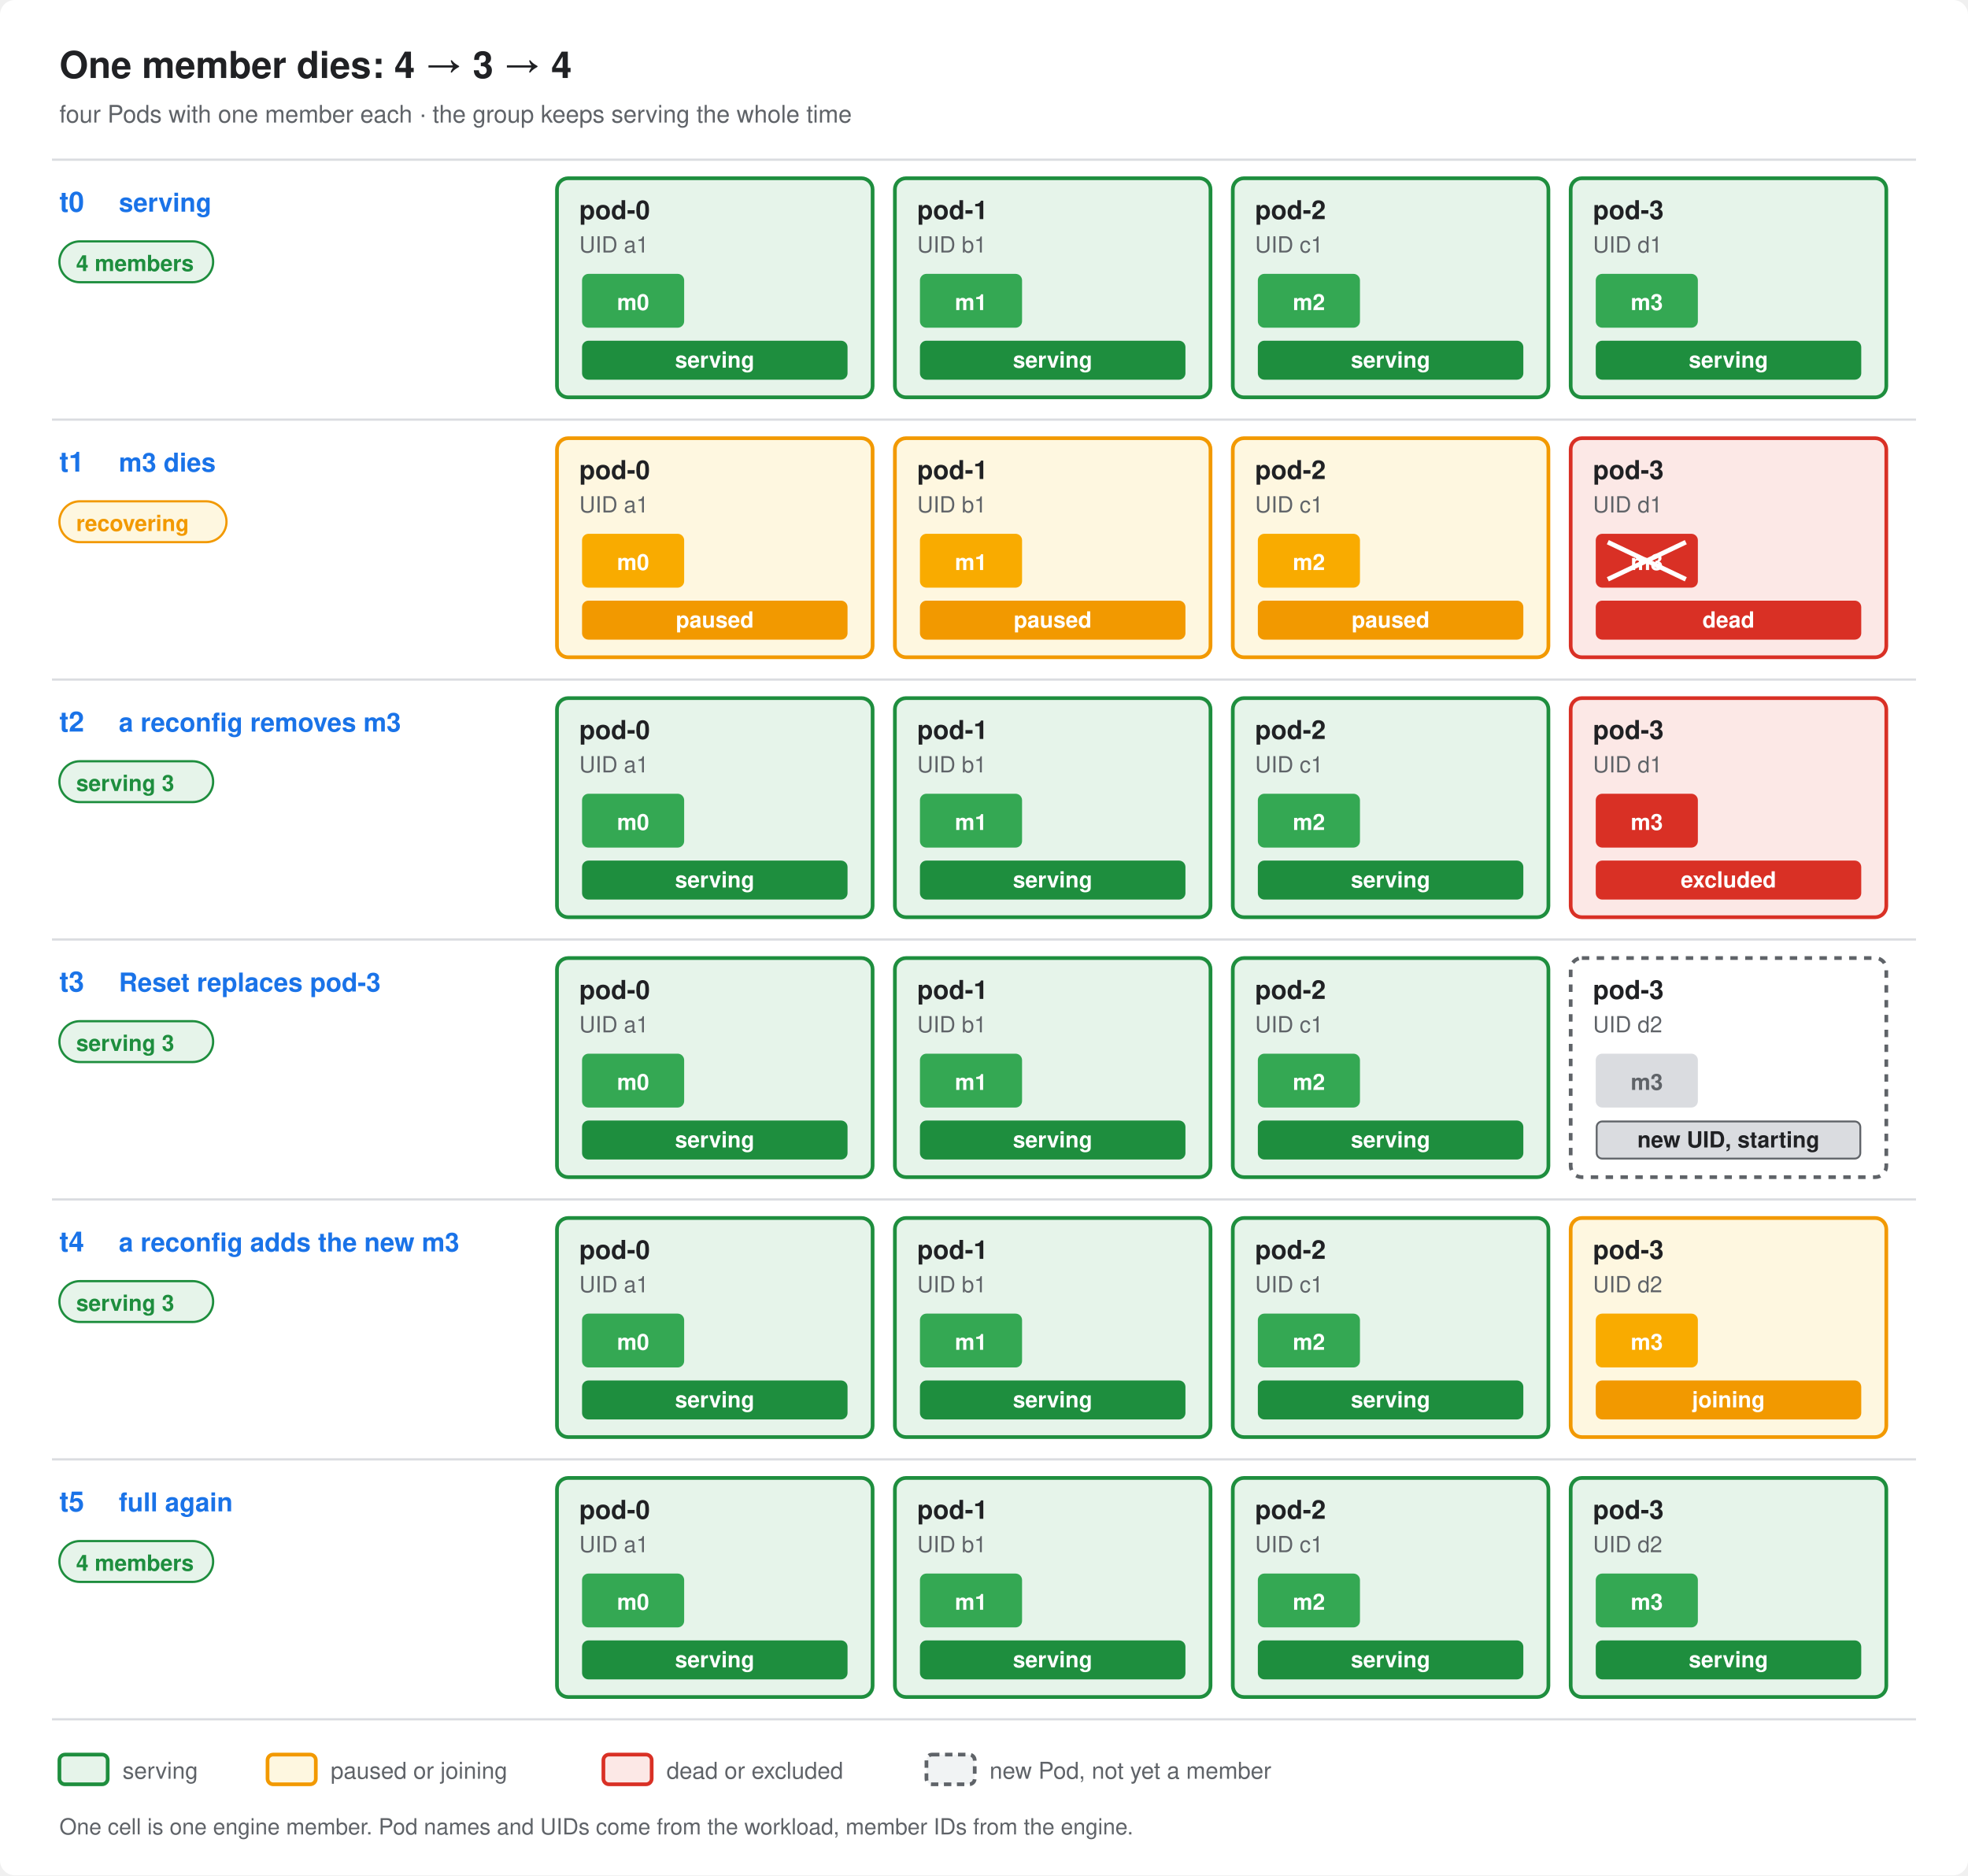
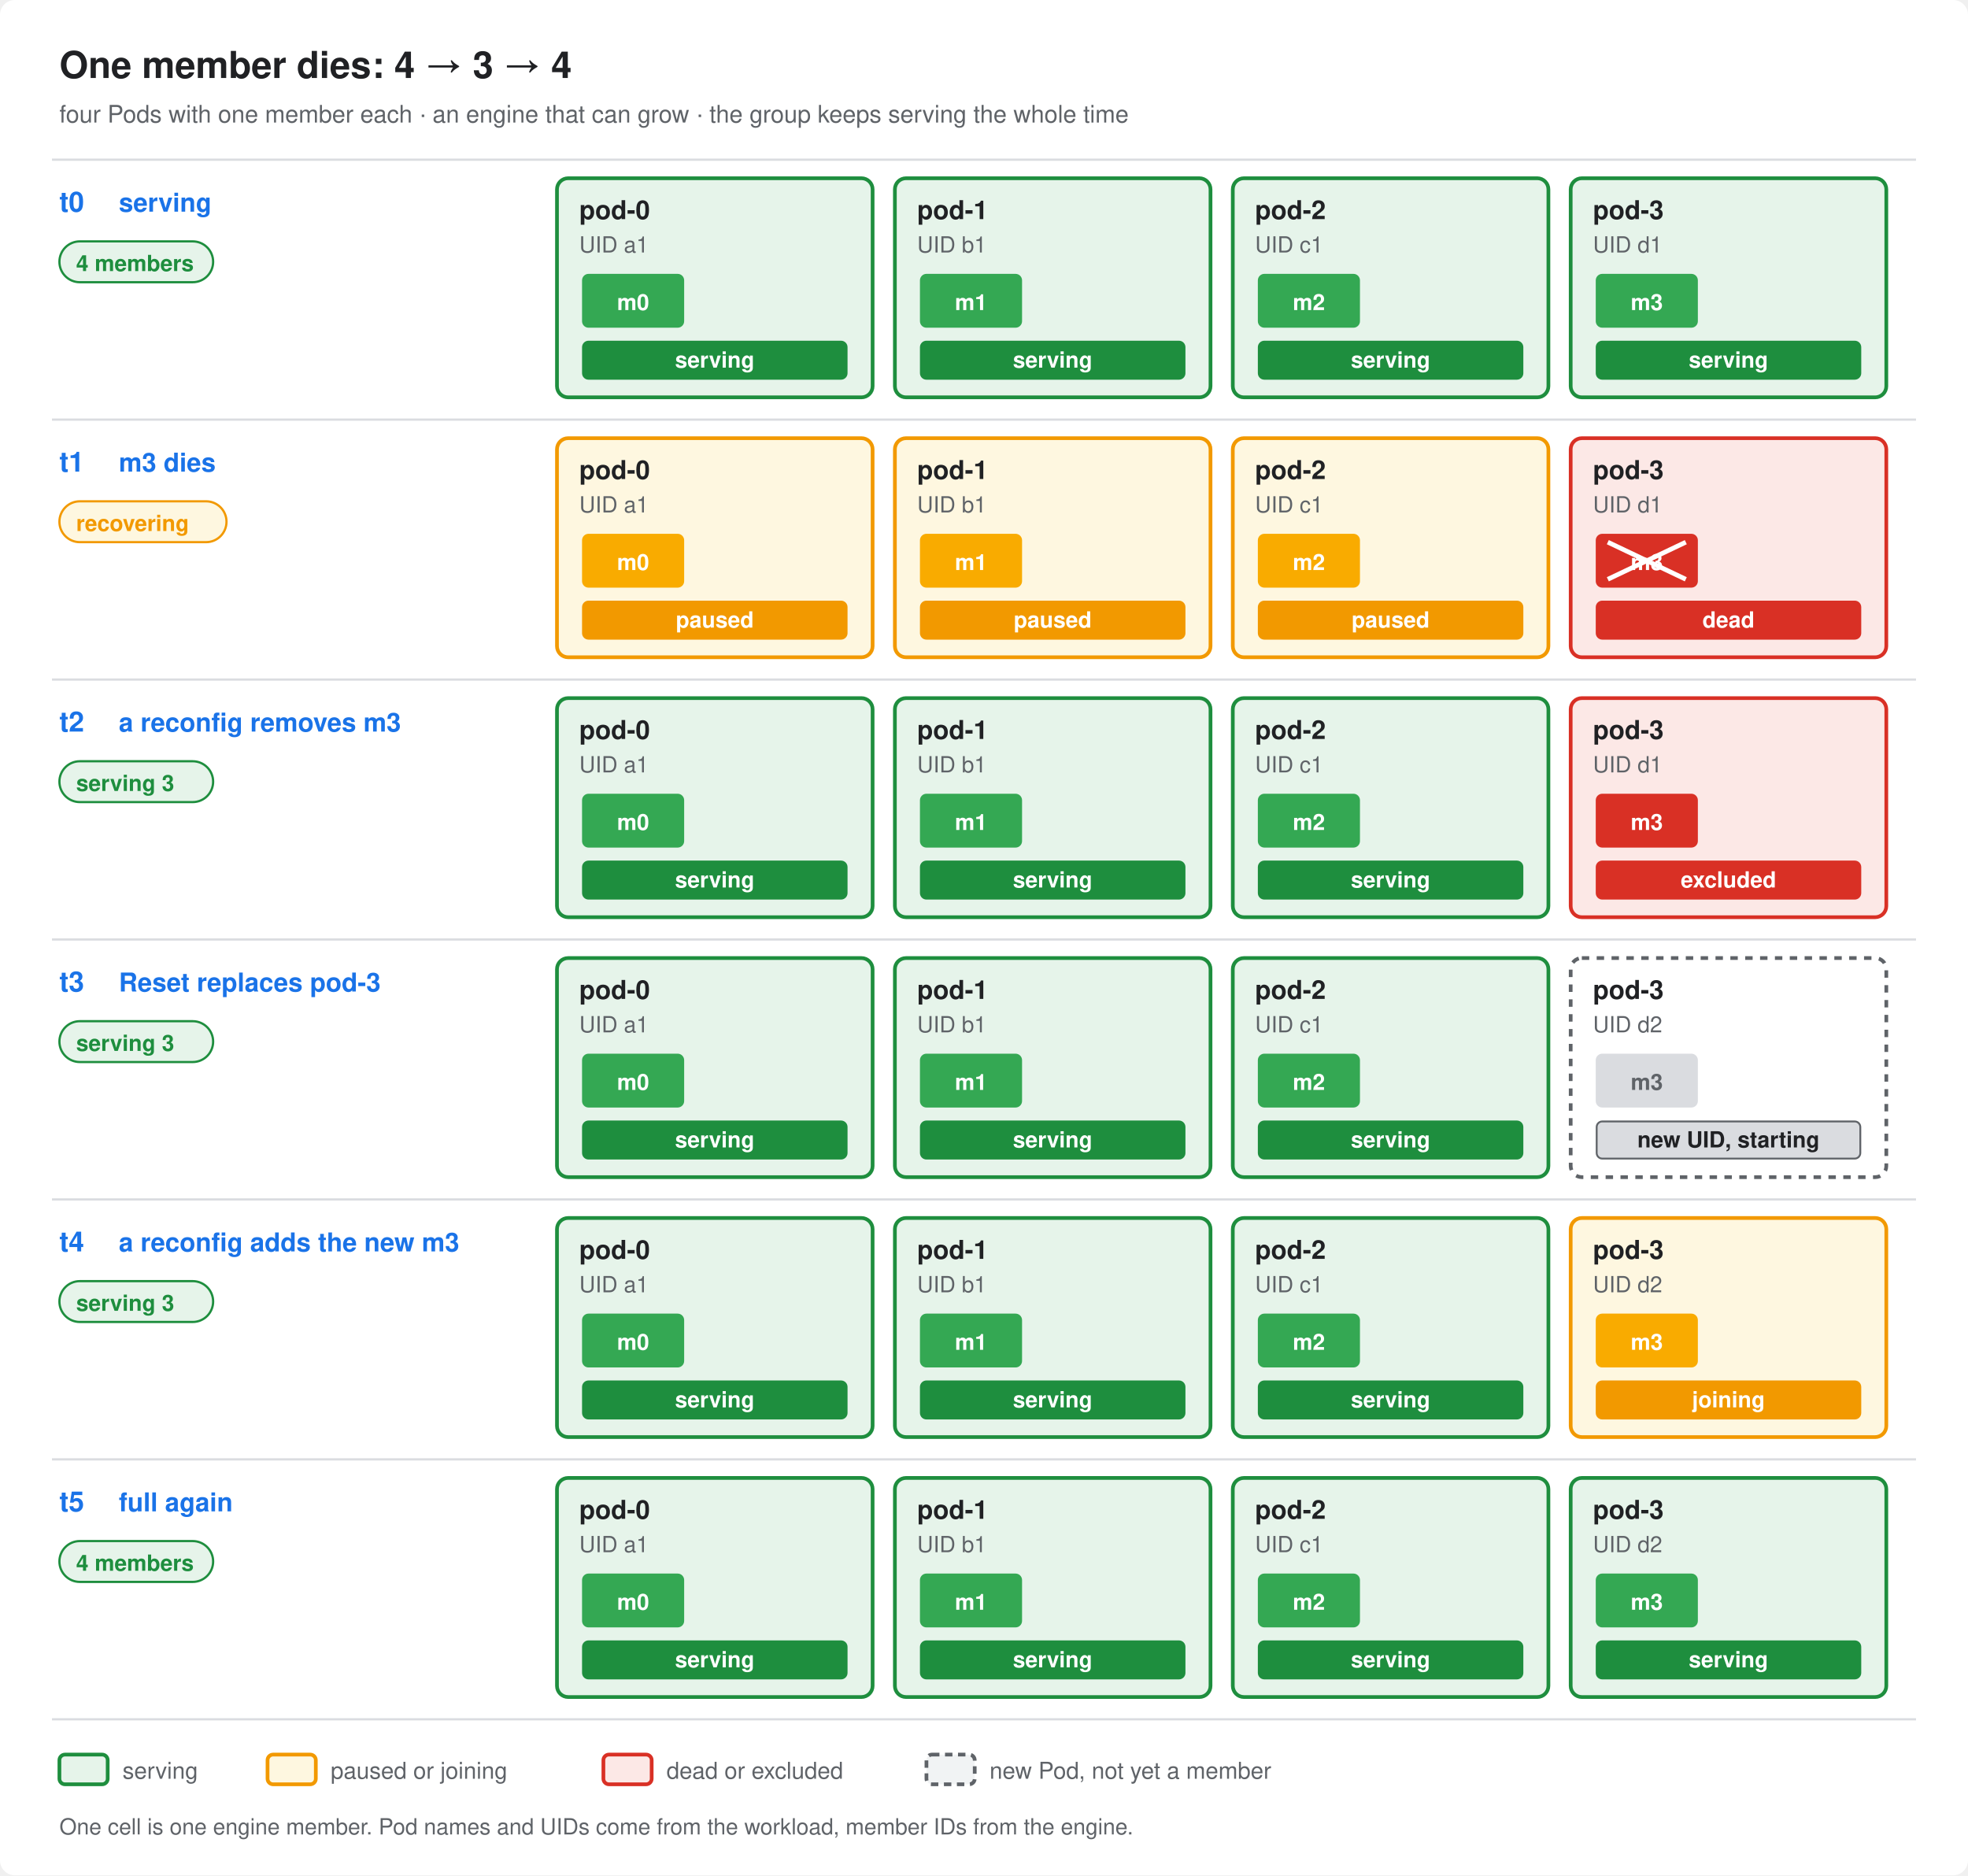
<svg xmlns="http://www.w3.org/2000/svg" width="1060" height="1010" viewBox="0 0 1060 1010" font-family="-apple-system, 'Segoe UI', Helvetica, Arial, sans-serif">
  <rect width="100%" height="100%" rx="8" fill="#ffffff" />
  <text x="32.0" y="42.0" font-size="20" fill="#202124" text-anchor="start" font-weight="700" xml:space="preserve">One member dies: 4 → 3 → 4</text>
-   <text x="32.0" y="66.0" font-size="13" fill="#5f6368" text-anchor="start" xml:space="preserve">four Pods with one member each · the group keeps serving the whole time</text>
+   <text x="32.0" y="66.0" font-size="13" fill="#5f6368" text-anchor="start" xml:space="preserve">four Pods with one member each · an engine that can grow · the group keeps serving the whole time</text>
  <line x1="28.0" y1="86.0" x2="1032.0" y2="86.0" stroke="#dadce0" stroke-width="1.2" />
  <text x="32.0" y="114.0" font-size="15" fill="#1a73e8" text-anchor="start" font-weight="700" xml:space="preserve">t0</text>
  <text x="64.0" y="114.0" font-size="14" fill="#1a73e8" text-anchor="start" font-weight="700" xml:space="preserve">serving</text>
  <rect x="32.0" y="130.0" width="82.8" height="22.0" rx="11" fill="#e6f4ea" stroke="#1e8e3e" stroke-width="1.2" />
  <text x="41.0" y="146.0" font-size="12" fill="#1e8e3e" text-anchor="start" font-weight="700" xml:space="preserve">4 members</text>
  <rect x="300.0" y="96.0" width="170.0" height="118.0" rx="6" fill="#e6f4ea" stroke="#1e8e3e" stroke-width="2" />
  <text x="312.0" y="118.0" font-size="14" fill="#202124" text-anchor="start" font-weight="700" xml:space="preserve">pod-0</text>
  <text x="312.0" y="136.0" font-size="12" fill="#5f6368" text-anchor="start" xml:space="preserve">UID a1</text>
  <rect x="314.0" y="148.0" width="54.0" height="28.0" rx="3" fill="#34a853" stroke="#34a853" stroke-width="1" />
  <text x="341.0" y="167.0" font-size="12" fill="#ffffff" text-anchor="middle" font-weight="700" xml:space="preserve">m0</text>
  <rect x="314.0" y="184.0" width="142.0" height="20.0" rx="3" fill="#1e8e3e" stroke="#1e8e3e" stroke-width="1" />
  <text x="385.0" y="198.0" font-size="12" fill="#ffffff" text-anchor="middle" font-weight="700" xml:space="preserve">serving</text>
  <rect x="482.0" y="96.0" width="170.0" height="118.0" rx="6" fill="#e6f4ea" stroke="#1e8e3e" stroke-width="2" />
  <text x="494.0" y="118.0" font-size="14" fill="#202124" text-anchor="start" font-weight="700" xml:space="preserve">pod-1</text>
  <text x="494.0" y="136.0" font-size="12" fill="#5f6368" text-anchor="start" xml:space="preserve">UID b1</text>
  <rect x="496.0" y="148.0" width="54.0" height="28.0" rx="3" fill="#34a853" stroke="#34a853" stroke-width="1" />
  <text x="523.0" y="167.0" font-size="12" fill="#ffffff" text-anchor="middle" font-weight="700" xml:space="preserve">m1</text>
  <rect x="496.0" y="184.0" width="142.0" height="20.0" rx="3" fill="#1e8e3e" stroke="#1e8e3e" stroke-width="1" />
  <text x="567.0" y="198.0" font-size="12" fill="#ffffff" text-anchor="middle" font-weight="700" xml:space="preserve">serving</text>
  <rect x="664.0" y="96.0" width="170.0" height="118.0" rx="6" fill="#e6f4ea" stroke="#1e8e3e" stroke-width="2" />
  <text x="676.0" y="118.0" font-size="14" fill="#202124" text-anchor="start" font-weight="700" xml:space="preserve">pod-2</text>
  <text x="676.0" y="136.0" font-size="12" fill="#5f6368" text-anchor="start" xml:space="preserve">UID c1</text>
  <rect x="678.0" y="148.0" width="54.0" height="28.0" rx="3" fill="#34a853" stroke="#34a853" stroke-width="1" />
  <text x="705.0" y="167.0" font-size="12" fill="#ffffff" text-anchor="middle" font-weight="700" xml:space="preserve">m2</text>
  <rect x="678.0" y="184.0" width="142.0" height="20.0" rx="3" fill="#1e8e3e" stroke="#1e8e3e" stroke-width="1" />
  <text x="749.0" y="198.0" font-size="12" fill="#ffffff" text-anchor="middle" font-weight="700" xml:space="preserve">serving</text>
  <rect x="846.0" y="96.0" width="170.0" height="118.0" rx="6" fill="#e6f4ea" stroke="#1e8e3e" stroke-width="2" />
  <text x="858.0" y="118.0" font-size="14" fill="#202124" text-anchor="start" font-weight="700" xml:space="preserve">pod-3</text>
  <text x="858.0" y="136.0" font-size="12" fill="#5f6368" text-anchor="start" xml:space="preserve">UID d1</text>
  <rect x="860.0" y="148.0" width="54.0" height="28.0" rx="3" fill="#34a853" stroke="#34a853" stroke-width="1" />
  <text x="887.0" y="167.0" font-size="12" fill="#ffffff" text-anchor="middle" font-weight="700" xml:space="preserve">m3</text>
  <rect x="860.0" y="184.0" width="142.0" height="20.0" rx="3" fill="#1e8e3e" stroke="#1e8e3e" stroke-width="1" />
  <text x="931.0" y="198.0" font-size="12" fill="#ffffff" text-anchor="middle" font-weight="700" xml:space="preserve">serving</text>
  <line x1="28.0" y1="226.0" x2="1032.0" y2="226.0" stroke="#dadce0" stroke-width="1.2" />
  <text x="32.0" y="254.0" font-size="15" fill="#1a73e8" text-anchor="start" font-weight="700" xml:space="preserve">t1</text>
  <text x="64.0" y="254.0" font-size="14" fill="#1a73e8" text-anchor="start" font-weight="700" xml:space="preserve">m3 dies</text>
  <rect x="32.0" y="270.0" width="90.0" height="22.0" rx="11" fill="#fef7e0" stroke="#f29900" stroke-width="1.2" />
  <text x="41.0" y="286.0" font-size="12" fill="#f29900" text-anchor="start" font-weight="700" xml:space="preserve">recovering</text>
  <rect x="300.0" y="236.0" width="170.0" height="118.0" rx="6" fill="#fef7e0" stroke="#f29900" stroke-width="2" />
  <text x="312.0" y="258.0" font-size="14" fill="#202124" text-anchor="start" font-weight="700" xml:space="preserve">pod-0</text>
  <text x="312.0" y="276.0" font-size="12" fill="#5f6368" text-anchor="start" xml:space="preserve">UID a1</text>
  <rect x="314.0" y="288.0" width="54.0" height="28.0" rx="3" fill="#f9ab00" stroke="#f9ab00" stroke-width="1" />
  <text x="341.0" y="307.0" font-size="12" fill="#ffffff" text-anchor="middle" font-weight="700" xml:space="preserve">m0</text>
  <rect x="314.0" y="324.0" width="142.0" height="20.0" rx="3" fill="#f29900" stroke="#f29900" stroke-width="1" />
  <text x="385.0" y="338.0" font-size="12" fill="#ffffff" text-anchor="middle" font-weight="700" xml:space="preserve">paused</text>
  <rect x="482.0" y="236.0" width="170.0" height="118.0" rx="6" fill="#fef7e0" stroke="#f29900" stroke-width="2" />
  <text x="494.0" y="258.0" font-size="14" fill="#202124" text-anchor="start" font-weight="700" xml:space="preserve">pod-1</text>
  <text x="494.0" y="276.0" font-size="12" fill="#5f6368" text-anchor="start" xml:space="preserve">UID b1</text>
  <rect x="496.0" y="288.0" width="54.0" height="28.0" rx="3" fill="#f9ab00" stroke="#f9ab00" stroke-width="1" />
  <text x="523.0" y="307.0" font-size="12" fill="#ffffff" text-anchor="middle" font-weight="700" xml:space="preserve">m1</text>
  <rect x="496.0" y="324.0" width="142.0" height="20.0" rx="3" fill="#f29900" stroke="#f29900" stroke-width="1" />
  <text x="567.0" y="338.0" font-size="12" fill="#ffffff" text-anchor="middle" font-weight="700" xml:space="preserve">paused</text>
  <rect x="664.0" y="236.0" width="170.0" height="118.0" rx="6" fill="#fef7e0" stroke="#f29900" stroke-width="2" />
  <text x="676.0" y="258.0" font-size="14" fill="#202124" text-anchor="start" font-weight="700" xml:space="preserve">pod-2</text>
  <text x="676.0" y="276.0" font-size="12" fill="#5f6368" text-anchor="start" xml:space="preserve">UID c1</text>
  <rect x="678.0" y="288.0" width="54.0" height="28.0" rx="3" fill="#f9ab00" stroke="#f9ab00" stroke-width="1" />
  <text x="705.0" y="307.0" font-size="12" fill="#ffffff" text-anchor="middle" font-weight="700" xml:space="preserve">m2</text>
  <rect x="678.0" y="324.0" width="142.0" height="20.0" rx="3" fill="#f29900" stroke="#f29900" stroke-width="1" />
  <text x="749.0" y="338.0" font-size="12" fill="#ffffff" text-anchor="middle" font-weight="700" xml:space="preserve">paused</text>
  <rect x="846.0" y="236.0" width="170.0" height="118.0" rx="6" fill="#fce8e6" stroke="#d93025" stroke-width="2" />
  <text x="858.0" y="258.0" font-size="14" fill="#202124" text-anchor="start" font-weight="700" xml:space="preserve">pod-3</text>
  <text x="858.0" y="276.0" font-size="12" fill="#5f6368" text-anchor="start" xml:space="preserve">UID d1</text>
  <rect x="860.0" y="288.0" width="54.0" height="28.0" rx="3" fill="#d93025" stroke="#d93025" stroke-width="1" />
  <text x="887.0" y="307.0" font-size="12" fill="#ffffff" text-anchor="middle" font-weight="700" xml:space="preserve">m3</text>
  <line x1="866.0" y1="292.0" x2="908.0" y2="312.0" stroke="#ffffff" stroke-width="2.5" />
  <line x1="908.0" y1="292.0" x2="866.0" y2="312.0" stroke="#ffffff" stroke-width="2.5" />
  <rect x="860.0" y="324.0" width="142.0" height="20.0" rx="3" fill="#d93025" stroke="#d93025" stroke-width="1" />
  <text x="931.0" y="338.0" font-size="12" fill="#ffffff" text-anchor="middle" font-weight="700" xml:space="preserve">dead</text>
  <line x1="28.0" y1="366.0" x2="1032.0" y2="366.0" stroke="#dadce0" stroke-width="1.2" />
  <text x="32.0" y="394.0" font-size="15" fill="#1a73e8" text-anchor="start" font-weight="700" xml:space="preserve">t2</text>
  <text x="64.0" y="394.0" font-size="14" fill="#1a73e8" text-anchor="start" font-weight="700" xml:space="preserve">a reconfig removes m3</text>
  <rect x="32.0" y="410.0" width="82.8" height="22.0" rx="11" fill="#e6f4ea" stroke="#1e8e3e" stroke-width="1.2" />
  <text x="41.0" y="426.0" font-size="12" fill="#1e8e3e" text-anchor="start" font-weight="700" xml:space="preserve">serving 3</text>
  <rect x="300.0" y="376.0" width="170.0" height="118.0" rx="6" fill="#e6f4ea" stroke="#1e8e3e" stroke-width="2" />
  <text x="312.0" y="398.0" font-size="14" fill="#202124" text-anchor="start" font-weight="700" xml:space="preserve">pod-0</text>
  <text x="312.0" y="416.0" font-size="12" fill="#5f6368" text-anchor="start" xml:space="preserve">UID a1</text>
  <rect x="314.0" y="428.0" width="54.0" height="28.0" rx="3" fill="#34a853" stroke="#34a853" stroke-width="1" />
  <text x="341.0" y="447.0" font-size="12" fill="#ffffff" text-anchor="middle" font-weight="700" xml:space="preserve">m0</text>
  <rect x="314.0" y="464.0" width="142.0" height="20.0" rx="3" fill="#1e8e3e" stroke="#1e8e3e" stroke-width="1" />
  <text x="385.0" y="478.0" font-size="12" fill="#ffffff" text-anchor="middle" font-weight="700" xml:space="preserve">serving</text>
  <rect x="482.0" y="376.0" width="170.0" height="118.0" rx="6" fill="#e6f4ea" stroke="#1e8e3e" stroke-width="2" />
  <text x="494.0" y="398.0" font-size="14" fill="#202124" text-anchor="start" font-weight="700" xml:space="preserve">pod-1</text>
  <text x="494.0" y="416.0" font-size="12" fill="#5f6368" text-anchor="start" xml:space="preserve">UID b1</text>
  <rect x="496.0" y="428.0" width="54.0" height="28.0" rx="3" fill="#34a853" stroke="#34a853" stroke-width="1" />
  <text x="523.0" y="447.0" font-size="12" fill="#ffffff" text-anchor="middle" font-weight="700" xml:space="preserve">m1</text>
  <rect x="496.0" y="464.0" width="142.0" height="20.0" rx="3" fill="#1e8e3e" stroke="#1e8e3e" stroke-width="1" />
  <text x="567.0" y="478.0" font-size="12" fill="#ffffff" text-anchor="middle" font-weight="700" xml:space="preserve">serving</text>
  <rect x="664.0" y="376.0" width="170.0" height="118.0" rx="6" fill="#e6f4ea" stroke="#1e8e3e" stroke-width="2" />
  <text x="676.0" y="398.0" font-size="14" fill="#202124" text-anchor="start" font-weight="700" xml:space="preserve">pod-2</text>
  <text x="676.0" y="416.0" font-size="12" fill="#5f6368" text-anchor="start" xml:space="preserve">UID c1</text>
  <rect x="678.0" y="428.0" width="54.0" height="28.0" rx="3" fill="#34a853" stroke="#34a853" stroke-width="1" />
  <text x="705.0" y="447.0" font-size="12" fill="#ffffff" text-anchor="middle" font-weight="700" xml:space="preserve">m2</text>
  <rect x="678.0" y="464.0" width="142.0" height="20.0" rx="3" fill="#1e8e3e" stroke="#1e8e3e" stroke-width="1" />
  <text x="749.0" y="478.0" font-size="12" fill="#ffffff" text-anchor="middle" font-weight="700" xml:space="preserve">serving</text>
  <rect x="846.0" y="376.0" width="170.0" height="118.0" rx="6" fill="#fce8e6" stroke="#d93025" stroke-width="2" />
  <text x="858.0" y="398.0" font-size="14" fill="#202124" text-anchor="start" font-weight="700" xml:space="preserve">pod-3</text>
  <text x="858.0" y="416.0" font-size="12" fill="#5f6368" text-anchor="start" xml:space="preserve">UID d1</text>
  <rect x="860.0" y="428.0" width="54.0" height="28.0" rx="3" fill="#d93025" stroke="#d93025" stroke-width="1" />
  <text x="887.0" y="447.0" font-size="12" fill="#ffffff" text-anchor="middle" font-weight="700" xml:space="preserve">m3</text>
  <rect x="860.0" y="464.0" width="142.0" height="20.0" rx="3" fill="#d93025" stroke="#d93025" stroke-width="1" />
  <text x="931.0" y="478.0" font-size="12" fill="#ffffff" text-anchor="middle" font-weight="700" xml:space="preserve">excluded</text>
  <line x1="28.0" y1="506.0" x2="1032.0" y2="506.0" stroke="#dadce0" stroke-width="1.2" />
  <text x="32.0" y="534.0" font-size="15" fill="#1a73e8" text-anchor="start" font-weight="700" xml:space="preserve">t3</text>
  <text x="64.0" y="534.0" font-size="14" fill="#1a73e8" text-anchor="start" font-weight="700" xml:space="preserve">Reset replaces pod-3</text>
  <rect x="32.0" y="550.0" width="82.8" height="22.0" rx="11" fill="#e6f4ea" stroke="#1e8e3e" stroke-width="1.2" />
  <text x="41.0" y="566.0" font-size="12" fill="#1e8e3e" text-anchor="start" font-weight="700" xml:space="preserve">serving 3</text>
  <rect x="300.0" y="516.0" width="170.0" height="118.0" rx="6" fill="#e6f4ea" stroke="#1e8e3e" stroke-width="2" />
  <text x="312.0" y="538.0" font-size="14" fill="#202124" text-anchor="start" font-weight="700" xml:space="preserve">pod-0</text>
  <text x="312.0" y="556.0" font-size="12" fill="#5f6368" text-anchor="start" xml:space="preserve">UID a1</text>
  <rect x="314.0" y="568.0" width="54.0" height="28.0" rx="3" fill="#34a853" stroke="#34a853" stroke-width="1" />
  <text x="341.0" y="587.0" font-size="12" fill="#ffffff" text-anchor="middle" font-weight="700" xml:space="preserve">m0</text>
  <rect x="314.0" y="604.0" width="142.0" height="20.0" rx="3" fill="#1e8e3e" stroke="#1e8e3e" stroke-width="1" />
  <text x="385.0" y="618.0" font-size="12" fill="#ffffff" text-anchor="middle" font-weight="700" xml:space="preserve">serving</text>
  <rect x="482.0" y="516.0" width="170.0" height="118.0" rx="6" fill="#e6f4ea" stroke="#1e8e3e" stroke-width="2" />
  <text x="494.0" y="538.0" font-size="14" fill="#202124" text-anchor="start" font-weight="700" xml:space="preserve">pod-1</text>
  <text x="494.0" y="556.0" font-size="12" fill="#5f6368" text-anchor="start" xml:space="preserve">UID b1</text>
  <rect x="496.0" y="568.0" width="54.0" height="28.0" rx="3" fill="#34a853" stroke="#34a853" stroke-width="1" />
  <text x="523.0" y="587.0" font-size="12" fill="#ffffff" text-anchor="middle" font-weight="700" xml:space="preserve">m1</text>
  <rect x="496.0" y="604.0" width="142.0" height="20.0" rx="3" fill="#1e8e3e" stroke="#1e8e3e" stroke-width="1" />
  <text x="567.0" y="618.0" font-size="12" fill="#ffffff" text-anchor="middle" font-weight="700" xml:space="preserve">serving</text>
  <rect x="664.0" y="516.0" width="170.0" height="118.0" rx="6" fill="#e6f4ea" stroke="#1e8e3e" stroke-width="2" />
  <text x="676.0" y="538.0" font-size="14" fill="#202124" text-anchor="start" font-weight="700" xml:space="preserve">pod-2</text>
  <text x="676.0" y="556.0" font-size="12" fill="#5f6368" text-anchor="start" xml:space="preserve">UID c1</text>
  <rect x="678.0" y="568.0" width="54.0" height="28.0" rx="3" fill="#34a853" stroke="#34a853" stroke-width="1" />
  <text x="705.0" y="587.0" font-size="12" fill="#ffffff" text-anchor="middle" font-weight="700" xml:space="preserve">m2</text>
  <rect x="678.0" y="604.0" width="142.0" height="20.0" rx="3" fill="#1e8e3e" stroke="#1e8e3e" stroke-width="1" />
  <text x="749.0" y="618.0" font-size="12" fill="#ffffff" text-anchor="middle" font-weight="700" xml:space="preserve">serving</text>
  <rect x="846.0" y="516.0" width="170.0" height="118.0" rx="6" fill="#ffffff" stroke="#5f6368" stroke-width="2" stroke-dasharray="4 4" />
  <text x="858.0" y="538.0" font-size="14" fill="#202124" text-anchor="start" font-weight="700" xml:space="preserve">pod-3</text>
  <text x="858.0" y="556.0" font-size="12" fill="#5f6368" text-anchor="start" xml:space="preserve">UID d2</text>
  <rect x="860.0" y="568.0" width="54.0" height="28.0" rx="3" fill="#dadce0" stroke="#dadce0" stroke-width="1" />
  <text x="887.0" y="587.0" font-size="12" fill="#5f6368" text-anchor="middle" font-weight="700" xml:space="preserve">m3</text>
  <rect x="860.0" y="604.0" width="142.0" height="20.0" rx="3" fill="#dadce0" stroke="#5f6368" stroke-width="1" />
  <text x="931.0" y="618.0" font-size="12" fill="#202124" text-anchor="middle" font-weight="700" xml:space="preserve">new UID, starting</text>
  <line x1="28.0" y1="646.0" x2="1032.0" y2="646.0" stroke="#dadce0" stroke-width="1.2" />
  <text x="32.0" y="674.0" font-size="15" fill="#1a73e8" text-anchor="start" font-weight="700" xml:space="preserve">t4</text>
  <text x="64.0" y="674.0" font-size="14" fill="#1a73e8" text-anchor="start" font-weight="700" xml:space="preserve">a reconfig adds the new m3</text>
  <rect x="32.0" y="690.0" width="82.8" height="22.0" rx="11" fill="#e6f4ea" stroke="#1e8e3e" stroke-width="1.2" />
  <text x="41.0" y="706.0" font-size="12" fill="#1e8e3e" text-anchor="start" font-weight="700" xml:space="preserve">serving 3</text>
  <rect x="300.0" y="656.0" width="170.0" height="118.0" rx="6" fill="#e6f4ea" stroke="#1e8e3e" stroke-width="2" />
  <text x="312.0" y="678.0" font-size="14" fill="#202124" text-anchor="start" font-weight="700" xml:space="preserve">pod-0</text>
  <text x="312.0" y="696.0" font-size="12" fill="#5f6368" text-anchor="start" xml:space="preserve">UID a1</text>
  <rect x="314.0" y="708.0" width="54.0" height="28.0" rx="3" fill="#34a853" stroke="#34a853" stroke-width="1" />
  <text x="341.0" y="727.0" font-size="12" fill="#ffffff" text-anchor="middle" font-weight="700" xml:space="preserve">m0</text>
  <rect x="314.0" y="744.0" width="142.0" height="20.0" rx="3" fill="#1e8e3e" stroke="#1e8e3e" stroke-width="1" />
  <text x="385.0" y="758.0" font-size="12" fill="#ffffff" text-anchor="middle" font-weight="700" xml:space="preserve">serving</text>
  <rect x="482.0" y="656.0" width="170.0" height="118.0" rx="6" fill="#e6f4ea" stroke="#1e8e3e" stroke-width="2" />
  <text x="494.0" y="678.0" font-size="14" fill="#202124" text-anchor="start" font-weight="700" xml:space="preserve">pod-1</text>
  <text x="494.0" y="696.0" font-size="12" fill="#5f6368" text-anchor="start" xml:space="preserve">UID b1</text>
  <rect x="496.0" y="708.0" width="54.0" height="28.0" rx="3" fill="#34a853" stroke="#34a853" stroke-width="1" />
  <text x="523.0" y="727.0" font-size="12" fill="#ffffff" text-anchor="middle" font-weight="700" xml:space="preserve">m1</text>
  <rect x="496.0" y="744.0" width="142.0" height="20.0" rx="3" fill="#1e8e3e" stroke="#1e8e3e" stroke-width="1" />
  <text x="567.0" y="758.0" font-size="12" fill="#ffffff" text-anchor="middle" font-weight="700" xml:space="preserve">serving</text>
  <rect x="664.0" y="656.0" width="170.0" height="118.0" rx="6" fill="#e6f4ea" stroke="#1e8e3e" stroke-width="2" />
  <text x="676.0" y="678.0" font-size="14" fill="#202124" text-anchor="start" font-weight="700" xml:space="preserve">pod-2</text>
  <text x="676.0" y="696.0" font-size="12" fill="#5f6368" text-anchor="start" xml:space="preserve">UID c1</text>
  <rect x="678.0" y="708.0" width="54.0" height="28.0" rx="3" fill="#34a853" stroke="#34a853" stroke-width="1" />
  <text x="705.0" y="727.0" font-size="12" fill="#ffffff" text-anchor="middle" font-weight="700" xml:space="preserve">m2</text>
  <rect x="678.0" y="744.0" width="142.0" height="20.0" rx="3" fill="#1e8e3e" stroke="#1e8e3e" stroke-width="1" />
  <text x="749.0" y="758.0" font-size="12" fill="#ffffff" text-anchor="middle" font-weight="700" xml:space="preserve">serving</text>
  <rect x="846.0" y="656.0" width="170.0" height="118.0" rx="6" fill="#fef7e0" stroke="#f29900" stroke-width="2" />
  <text x="858.0" y="678.0" font-size="14" fill="#202124" text-anchor="start" font-weight="700" xml:space="preserve">pod-3</text>
  <text x="858.0" y="696.0" font-size="12" fill="#5f6368" text-anchor="start" xml:space="preserve">UID d2</text>
  <rect x="860.0" y="708.0" width="54.0" height="28.0" rx="3" fill="#f9ab00" stroke="#f9ab00" stroke-width="1" />
  <text x="887.0" y="727.0" font-size="12" fill="#ffffff" text-anchor="middle" font-weight="700" xml:space="preserve">m3</text>
  <rect x="860.0" y="744.0" width="142.0" height="20.0" rx="3" fill="#f29900" stroke="#f29900" stroke-width="1" />
  <text x="931.0" y="758.0" font-size="12" fill="#ffffff" text-anchor="middle" font-weight="700" xml:space="preserve">joining</text>
  <line x1="28.0" y1="786.0" x2="1032.0" y2="786.0" stroke="#dadce0" stroke-width="1.2" />
  <text x="32.0" y="814.0" font-size="15" fill="#1a73e8" text-anchor="start" font-weight="700" xml:space="preserve">t5</text>
  <text x="64.0" y="814.0" font-size="14" fill="#1a73e8" text-anchor="start" font-weight="700" xml:space="preserve">full again</text>
  <rect x="32.0" y="830.0" width="82.8" height="22.0" rx="11" fill="#e6f4ea" stroke="#1e8e3e" stroke-width="1.2" />
  <text x="41.0" y="846.0" font-size="12" fill="#1e8e3e" text-anchor="start" font-weight="700" xml:space="preserve">4 members</text>
  <rect x="300.0" y="796.0" width="170.0" height="118.0" rx="6" fill="#e6f4ea" stroke="#1e8e3e" stroke-width="2" />
  <text x="312.0" y="818.0" font-size="14" fill="#202124" text-anchor="start" font-weight="700" xml:space="preserve">pod-0</text>
  <text x="312.0" y="836.0" font-size="12" fill="#5f6368" text-anchor="start" xml:space="preserve">UID a1</text>
  <rect x="314.0" y="848.0" width="54.0" height="28.0" rx="3" fill="#34a853" stroke="#34a853" stroke-width="1" />
  <text x="341.0" y="867.0" font-size="12" fill="#ffffff" text-anchor="middle" font-weight="700" xml:space="preserve">m0</text>
  <rect x="314.0" y="884.0" width="142.0" height="20.0" rx="3" fill="#1e8e3e" stroke="#1e8e3e" stroke-width="1" />
  <text x="385.0" y="898.0" font-size="12" fill="#ffffff" text-anchor="middle" font-weight="700" xml:space="preserve">serving</text>
  <rect x="482.0" y="796.0" width="170.0" height="118.0" rx="6" fill="#e6f4ea" stroke="#1e8e3e" stroke-width="2" />
  <text x="494.0" y="818.0" font-size="14" fill="#202124" text-anchor="start" font-weight="700" xml:space="preserve">pod-1</text>
  <text x="494.0" y="836.0" font-size="12" fill="#5f6368" text-anchor="start" xml:space="preserve">UID b1</text>
  <rect x="496.0" y="848.0" width="54.0" height="28.0" rx="3" fill="#34a853" stroke="#34a853" stroke-width="1" />
  <text x="523.0" y="867.0" font-size="12" fill="#ffffff" text-anchor="middle" font-weight="700" xml:space="preserve">m1</text>
  <rect x="496.0" y="884.0" width="142.0" height="20.0" rx="3" fill="#1e8e3e" stroke="#1e8e3e" stroke-width="1" />
  <text x="567.0" y="898.0" font-size="12" fill="#ffffff" text-anchor="middle" font-weight="700" xml:space="preserve">serving</text>
  <rect x="664.0" y="796.0" width="170.0" height="118.0" rx="6" fill="#e6f4ea" stroke="#1e8e3e" stroke-width="2" />
  <text x="676.0" y="818.0" font-size="14" fill="#202124" text-anchor="start" font-weight="700" xml:space="preserve">pod-2</text>
  <text x="676.0" y="836.0" font-size="12" fill="#5f6368" text-anchor="start" xml:space="preserve">UID c1</text>
  <rect x="678.0" y="848.0" width="54.0" height="28.0" rx="3" fill="#34a853" stroke="#34a853" stroke-width="1" />
  <text x="705.0" y="867.0" font-size="12" fill="#ffffff" text-anchor="middle" font-weight="700" xml:space="preserve">m2</text>
  <rect x="678.0" y="884.0" width="142.0" height="20.0" rx="3" fill="#1e8e3e" stroke="#1e8e3e" stroke-width="1" />
  <text x="749.0" y="898.0" font-size="12" fill="#ffffff" text-anchor="middle" font-weight="700" xml:space="preserve">serving</text>
  <rect x="846.0" y="796.0" width="170.0" height="118.0" rx="6" fill="#e6f4ea" stroke="#1e8e3e" stroke-width="2" />
  <text x="858.0" y="818.0" font-size="14" fill="#202124" text-anchor="start" font-weight="700" xml:space="preserve">pod-3</text>
  <text x="858.0" y="836.0" font-size="12" fill="#5f6368" text-anchor="start" xml:space="preserve">UID d2</text>
  <rect x="860.0" y="848.0" width="54.0" height="28.0" rx="3" fill="#34a853" stroke="#34a853" stroke-width="1" />
  <text x="887.0" y="867.0" font-size="12" fill="#ffffff" text-anchor="middle" font-weight="700" xml:space="preserve">m3</text>
  <rect x="860.0" y="884.0" width="142.0" height="20.0" rx="3" fill="#1e8e3e" stroke="#1e8e3e" stroke-width="1" />
  <text x="931.0" y="898.0" font-size="12" fill="#ffffff" text-anchor="middle" font-weight="700" xml:space="preserve">serving</text>
  <line x1="28.0" y1="926.0" x2="1032.0" y2="926.0" stroke="#dadce0" stroke-width="1.2" />
  <rect x="32.0" y="945.0" width="26.0" height="16.0" rx="3" fill="#e6f4ea" stroke="#1e8e3e" stroke-width="2" />
  <text x="66.0" y="958.0" font-size="12.5" fill="#5f6368" text-anchor="start" xml:space="preserve">serving</text>
  <rect x="144.1" y="945.0" width="26.0" height="16.0" rx="3" fill="#fef7e0" stroke="#f29900" stroke-width="2" />
  <text x="178.1" y="958.0" font-size="12.5" fill="#5f6368" text-anchor="start" xml:space="preserve">paused or joining</text>
  <rect x="325.0" y="945.0" width="26.0" height="16.0" rx="3" fill="#fce8e6" stroke="#d93025" stroke-width="2" />
  <text x="359.0" y="958.0" font-size="12.5" fill="#5f6368" text-anchor="start" xml:space="preserve">dead or excluded</text>
  <rect x="499.0" y="945.0" width="26.0" height="16.0" rx="3" fill="#f1f3f4" stroke="#5f6368" stroke-width="2" stroke-dasharray="4 3" />
  <text x="533.0" y="958.0" font-size="12.5" fill="#5f6368" text-anchor="start" xml:space="preserve">new Pod, not yet a member</text>
  <text x="32.0" y="988.0" font-size="12" fill="#5f6368" text-anchor="start" xml:space="preserve">One cell is one engine member. Pod names and UIDs come from the workload, member IDs from the engine.</text>
</svg>
